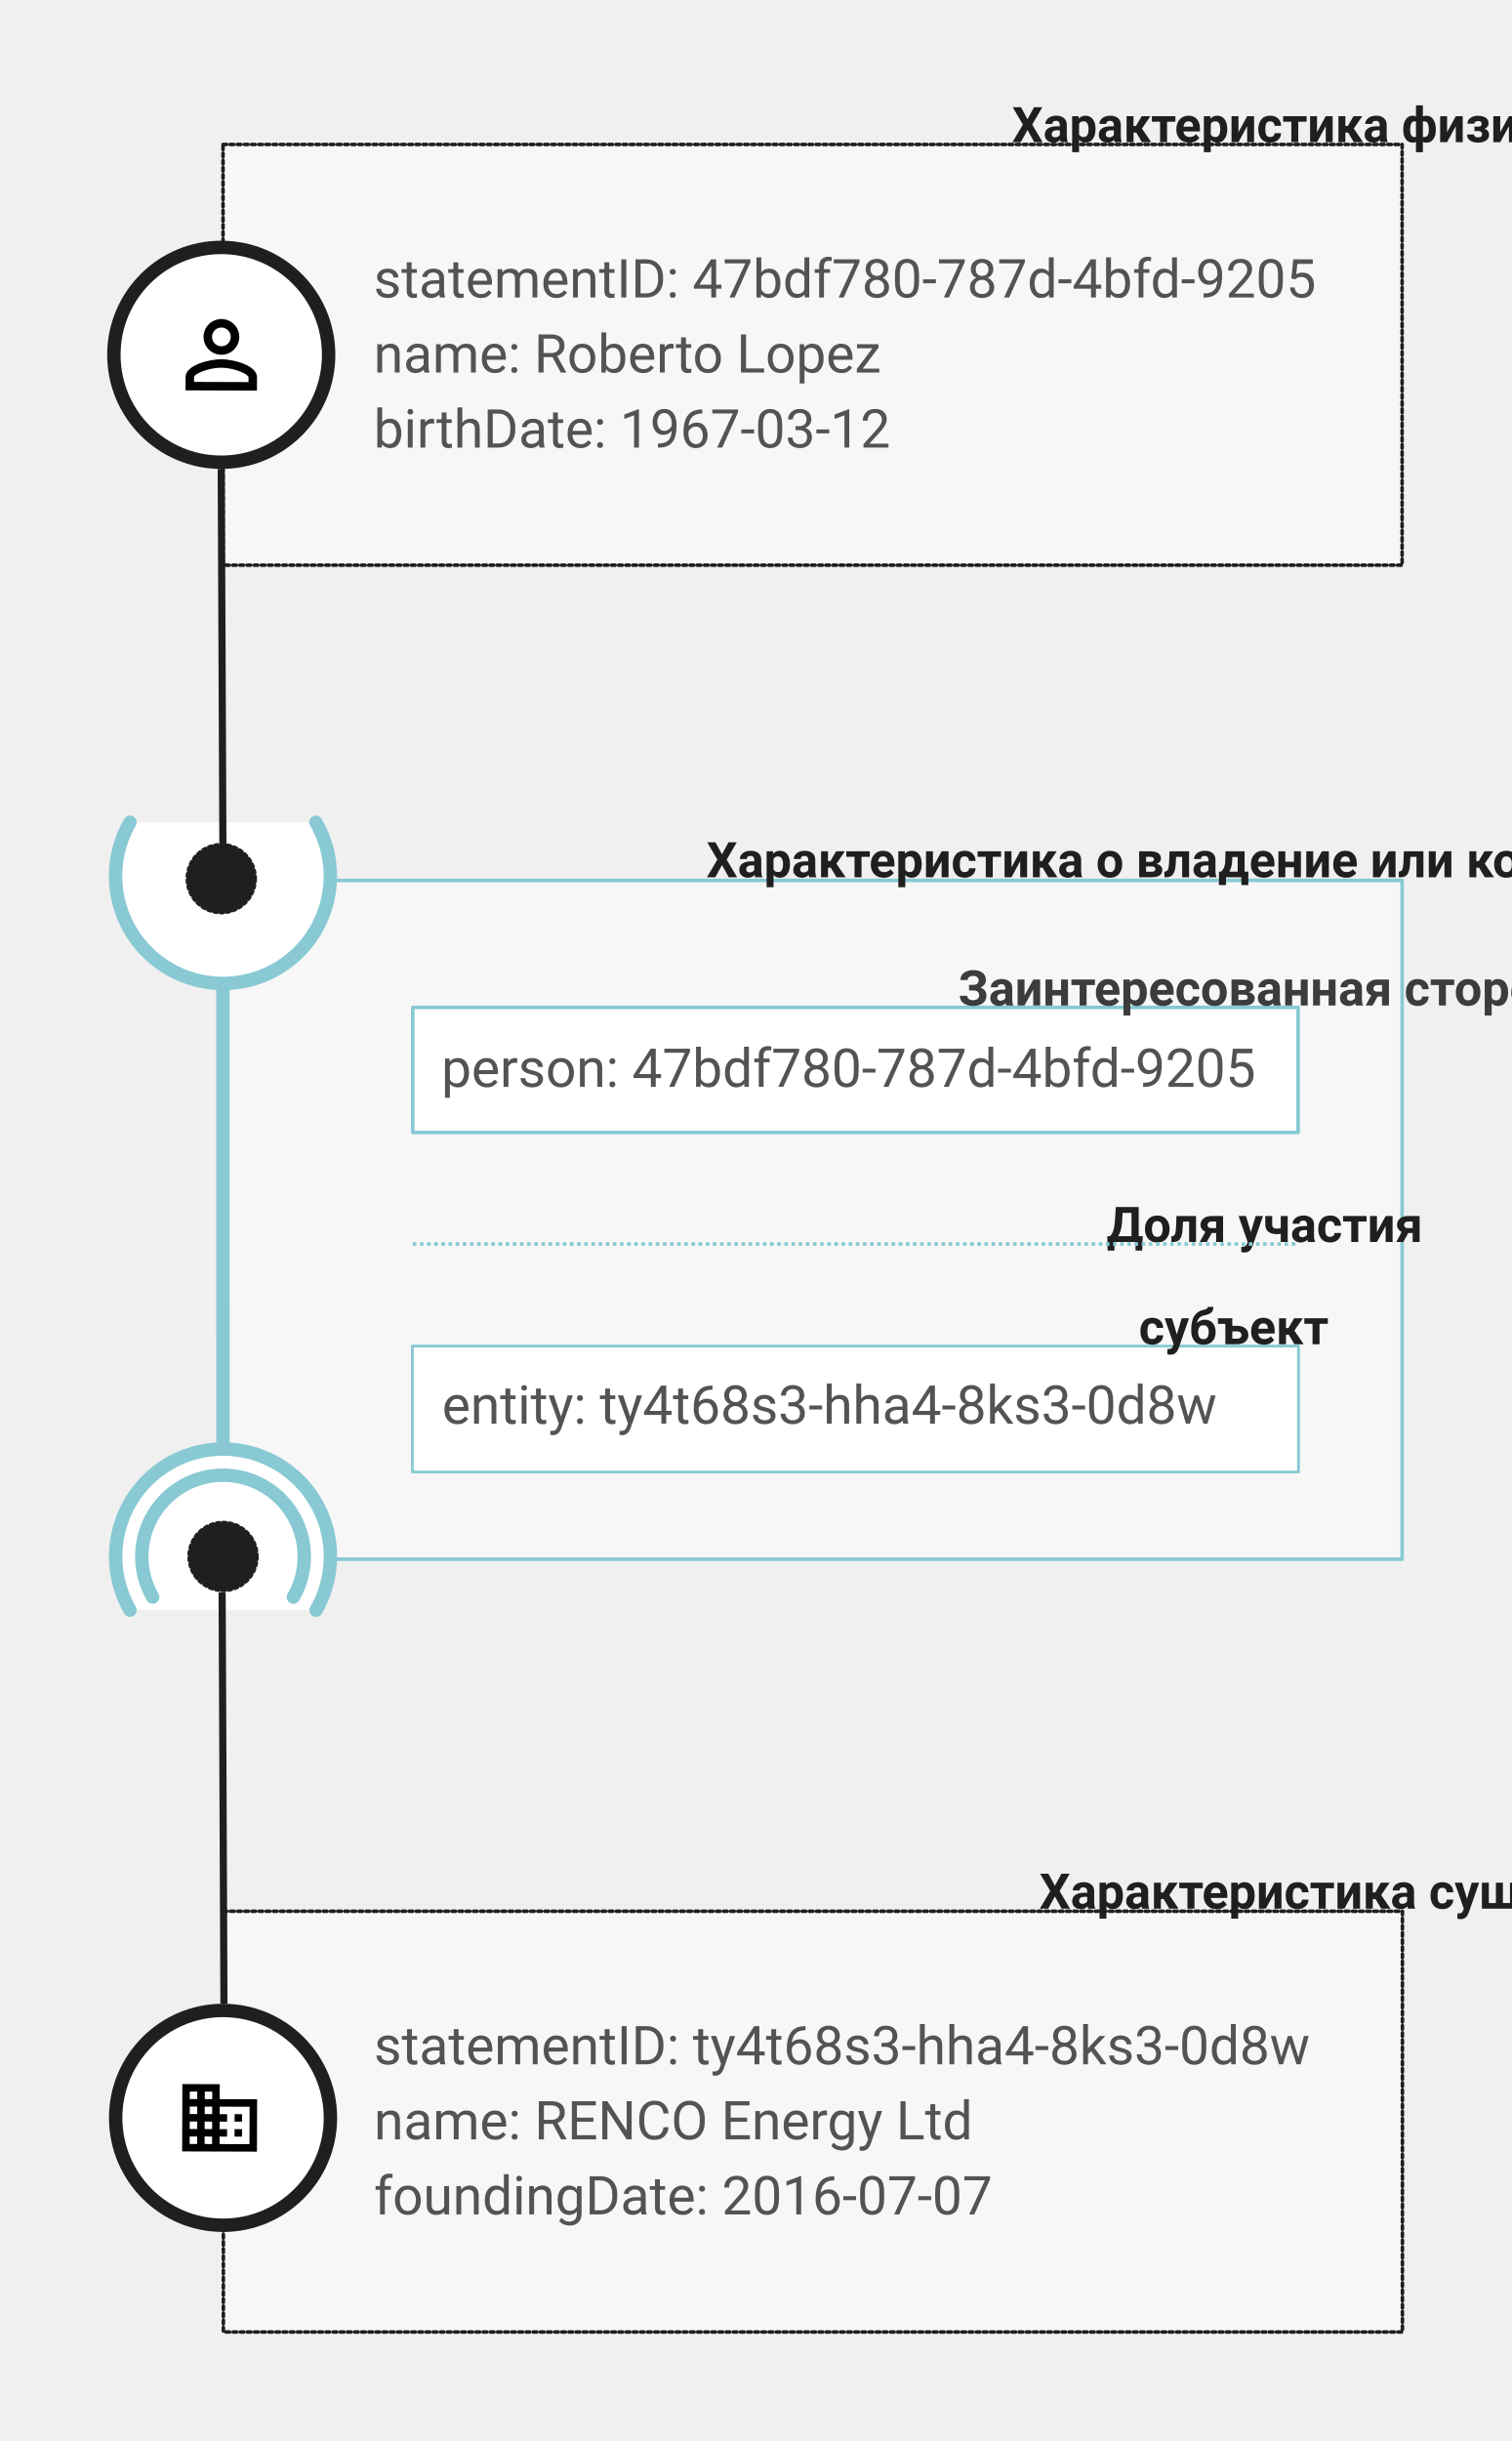
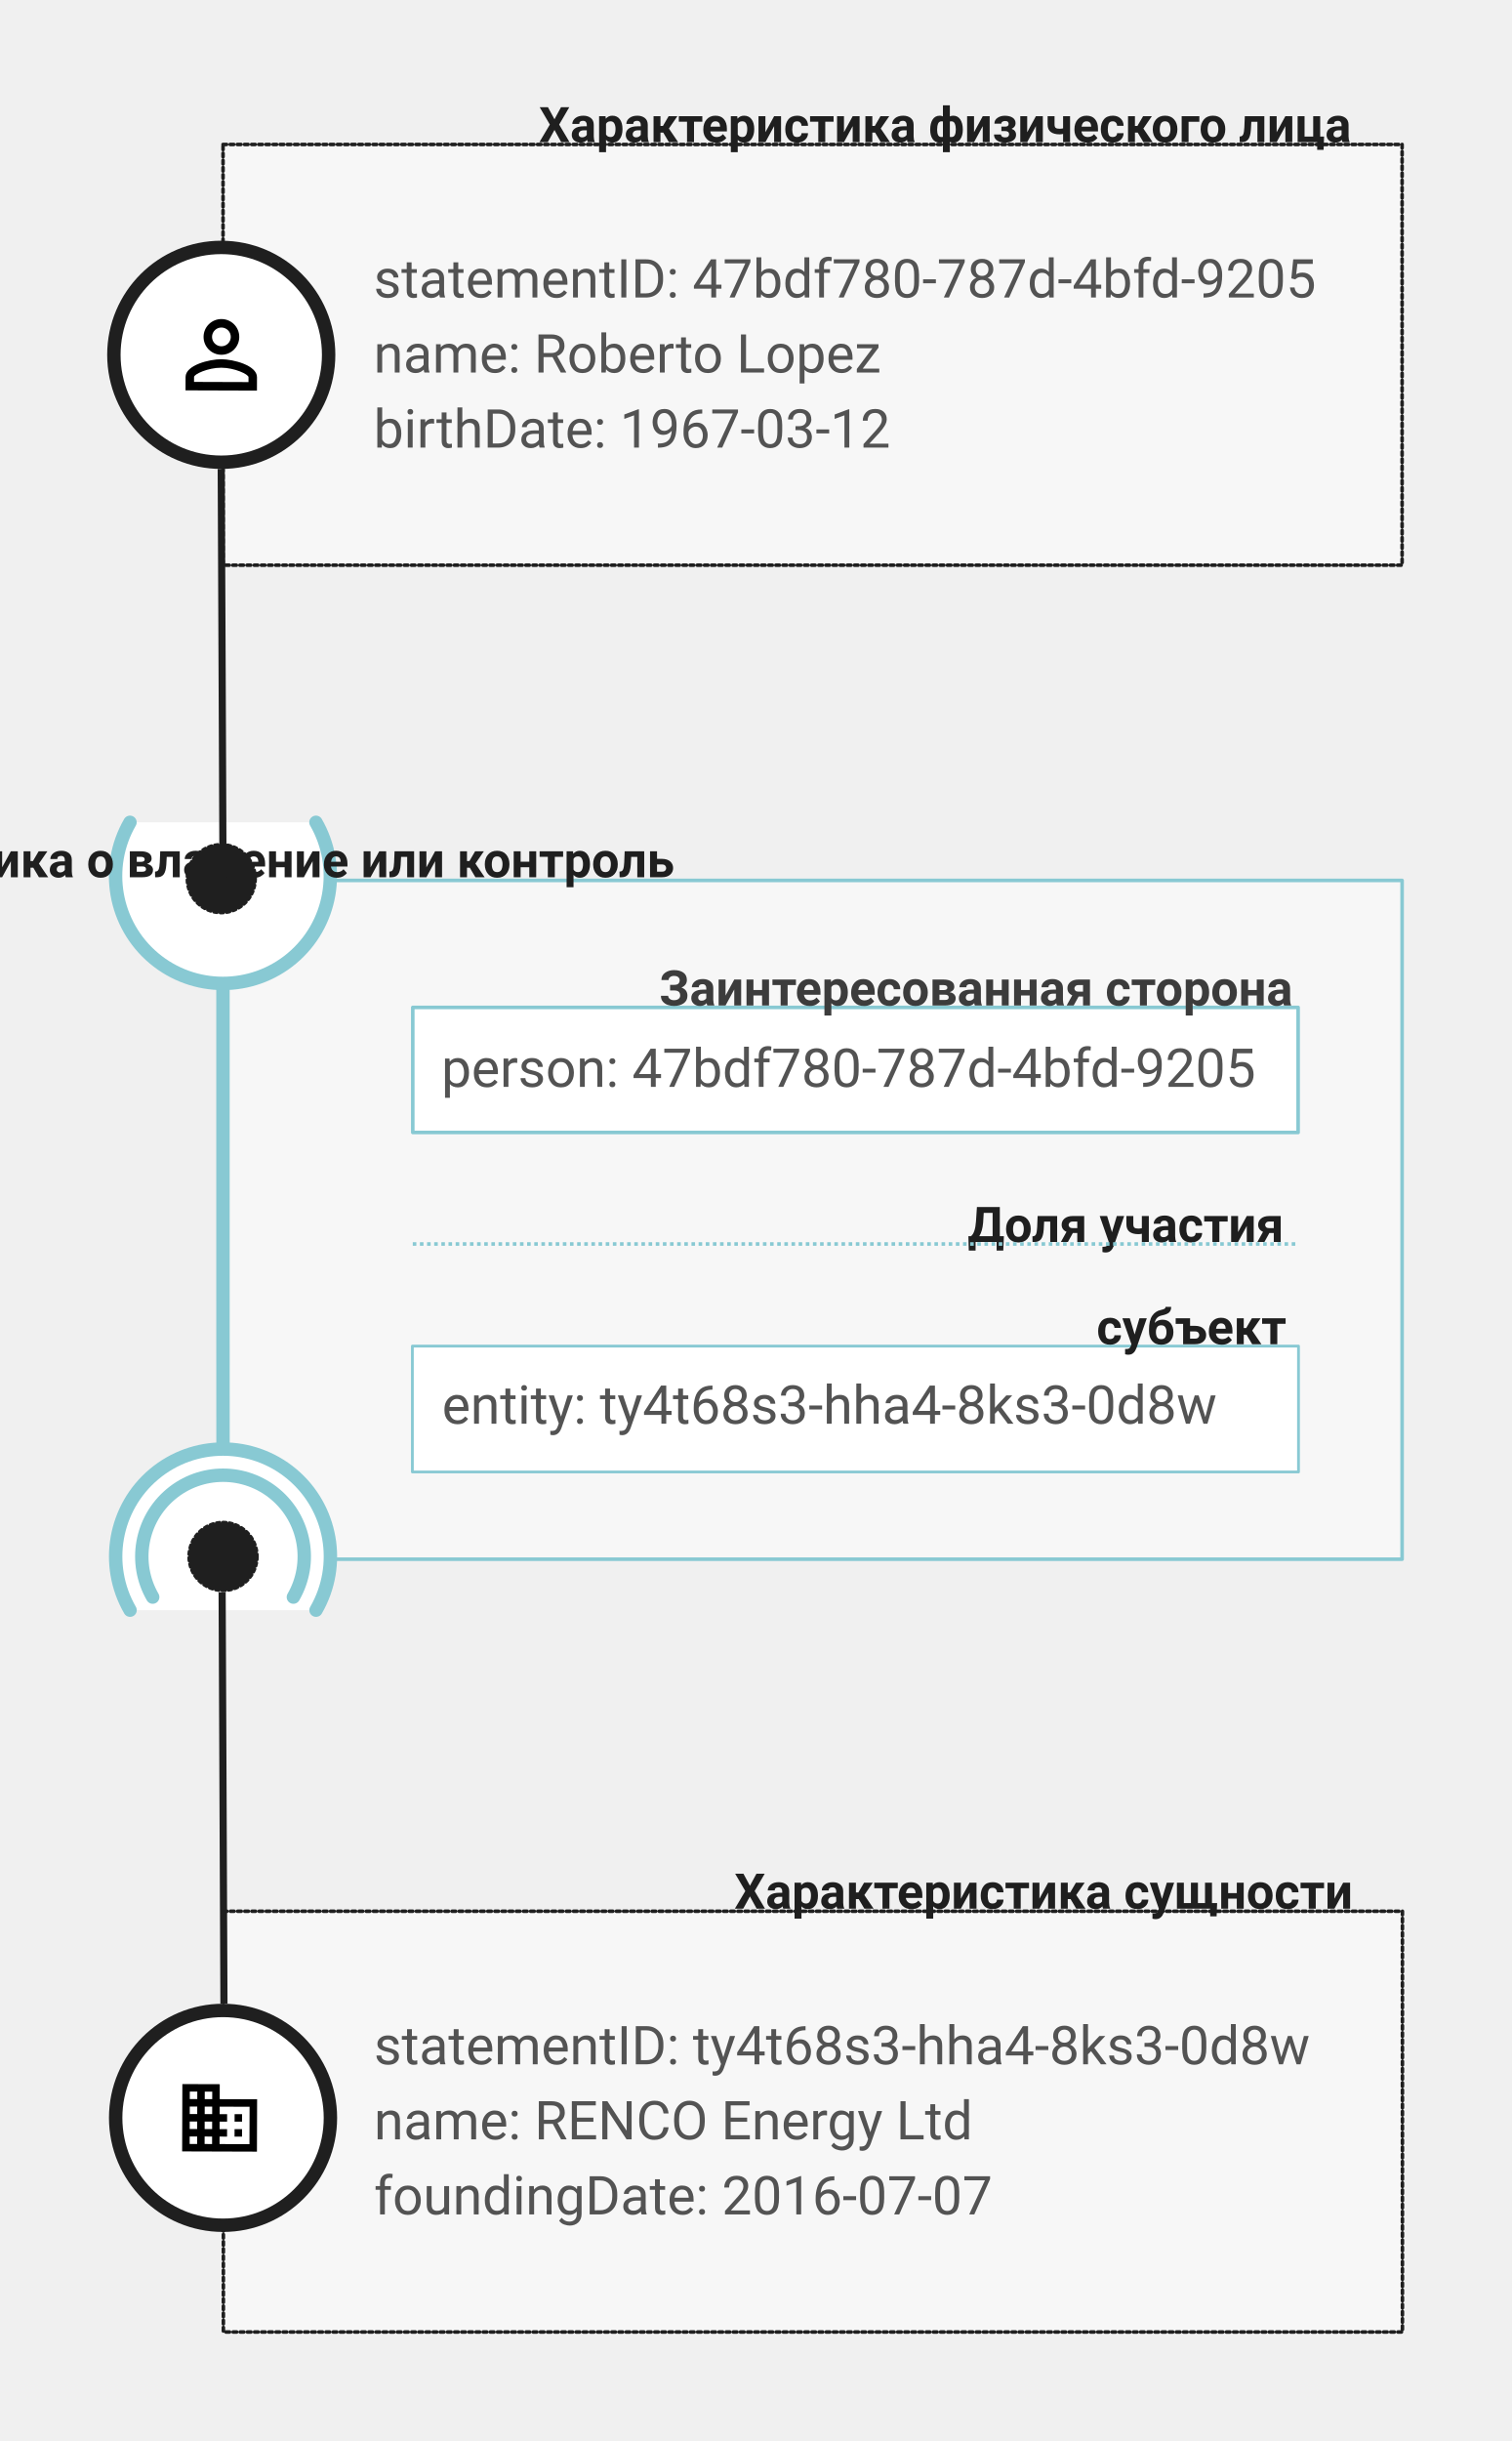
<svg xmlns="http://www.w3.org/2000/svg" id="Layer_1" data-name="Layer 1" viewBox="0 0 423.019 682.994" version="1.1" width="423.019" height="682.994">
  <defs id="defs3">
    <marker orient="auto" refY="0" refX="0" id="Arrow1Lend" style="overflow:visible">
      <path id="path4371" d="M 0,0 5,-5 -12.5,0 5,5 0,0 Z" style="fill:#00deb6;fill-opacity:1;fill-rule:evenodd;stroke:#00deb6;stroke-width:1pt;stroke-opacity:1" transform="matrix(-0.8,0,0,-0.8,-10,0)" />
    </marker>
    <marker orient="auto" refY="0" refX="0" id="Arrow1Mend" style="overflow:visible">
      <path id="path4377" d="M 0,0 5,-5 -12.5,0 5,5 0,0 Z" style="fill:#00deb6;fill-opacity:1;fill-rule:evenodd;stroke:#00deb6;stroke-width:1pt;stroke-opacity:1" transform="matrix(-0.4,0,0,-0.4,-4,0)" />
    </marker>
    <marker orient="auto" refY="0" refX="0" id="Arrow1Mstart" style="overflow:visible">
      <path id="path4374" d="M 0,0 5,-5 -12.5,0 5,5 0,0 Z" style="fill:#88c9d3;fill-opacity:1;fill-rule:evenodd;stroke:#88c9d3;stroke-width:1pt;stroke-opacity:1" transform="matrix(0.4,0,0,0.4,4,0)" />
    </marker>
    <style id="style5">.cls-1,.cls-10,.cls-11,.cls-7,.cls-8{fill:none;}.cls-1,.cls-11{stroke:#00deb6;}.cls-1,.cls-10,.cls-11,.cls-7{stroke-miterlimit:10;}.cls-2{fill:#00deb6;}.cls-3{font-size:16px;fill:#262737;}.cls-12,.cls-3{font-family:HKGrotesk-SemiBold, HK Grotesk;font-weight:700;}.cls-4{letter-spacing:-0.03em;}.cls-5{letter-spacing:-0.02em;}.cls-6{letter-spacing:0em;}.cls-7{stroke:#262737;}.cls-11,.cls-7{stroke-width:5px;}.cls-9{letter-spacing:-0.01em;}.cls-10{stroke:#e6e6e6;}.cls-12{font-size:12px;fill:gray;}.cls-13{letter-spacing:-0.03em;}.cls-14{letter-spacing:-0.01em;}.cls-15{letter-spacing:-0.02em;}.cls-16{letter-spacing:0em;}.cls-17{letter-spacing:0em;}.cls-18{letter-spacing:0em;}</style>
    <marker orient="auto" refY="0" refX="0" id="Arrow1Mstart-2" style="overflow:visible">
      <path id="path4374-0" d="M 0,0 5,-5 -12.5,0 5,5 0,0 Z" style="fill:#88c9d3;fill-opacity:1;fill-rule:evenodd;stroke:#88c9d3;stroke-width:1pt;stroke-opacity:1" transform="matrix(0.4,0,0,0.4,4,0)" />
    </marker>
    <clipPath id="p.1">
      <path style="clip-rule:evenodd" id="path3414" d="M 0,0 30,0 30,26 0,26 Z" />
    </clipPath>
    <clipPath id="p.2">
      <path style="clip-rule:evenodd" id="path3423" d="M 0,0 24,0 24,25 0,25 Z" />
    </clipPath>
    <clipPath id="p.1-3">
      <path style="clip-rule:evenodd" id="path3414-8" d="M 0,0 30,0 30,26 0,26 Z" />
    </clipPath>
    <clipPath id="p.1-3-0">
      <path style="clip-rule:evenodd" id="path3414-8-5" d="M 0,0 30,0 30,26 0,26 Z" />
    </clipPath>
    <clipPath id="p.2-5">
      <path style="clip-rule:evenodd" id="path3423-3" d="M 0,0 24,0 24,25 0,25 Z" />
    </clipPath>
    <clipPath id="p.1-9">
      <path style="clip-rule:evenodd" id="path3414-1" d="M 0,0 30,0 30,26 0,26 Z" />
    </clipPath>
    <marker orient="auto" refY="0" refX="0" id="Arrow1Mstart-2-5" style="overflow:visible">
      <path id="path4374-0-0" d="M 0,0 5,-5 -12.5,0 5,5 0,0 Z" style="fill:#00deb6;fill-opacity:1;fill-rule:evenodd;stroke:#00deb6;stroke-width:1pt;stroke-opacity:1" transform="matrix(0.4,0,0,0.4,4,0)" />
    </marker>
    <marker orient="auto" refY="0" refX="0" id="Arrow1Mstart-4" style="overflow:visible">
      <path id="path4374-9" d="M 0,0 5,-5 -12.5,0 5,5 0,0 Z" style="fill:#00deb6;fill-opacity:1;fill-rule:evenodd;stroke:#00deb6;stroke-width:1pt;stroke-opacity:1" transform="matrix(0.4,0,0,0.4,4,0)" />
    </marker>
    <marker orient="auto" refY="0" refX="0" id="Arrow1Mstart-2-9" style="overflow:visible">
      <path id="path4374-0-9" d="M 0,0 5,-5 -12.5,0 5,5 0,0 Z" style="fill:#88c9d3;fill-opacity:1;fill-rule:evenodd;stroke:#88c9d3;stroke-width:1pt;stroke-opacity:1" transform="matrix(0.4,0,0,0.4,4,0)" />
    </marker>
    <marker orient="auto" refY="0" refX="0" id="Arrow1Mstart-2-9-8" style="overflow:visible">
      <path id="path4374-0-9-9" d="M 0,0 5,-5 -12.5,0 5,5 0,0 Z" style="fill:#88c9d3;fill-opacity:1;fill-rule:evenodd;stroke:#88c9d3;stroke-width:1pt;stroke-opacity:1" transform="matrix(0.4,0,0,0.4,4,0)" />
    </marker>
  </defs>
  <rect style="fill:#f7f7f7;fill-opacity:1;stroke:#88c9d3;stroke-width:1;stroke-linecap:round;stroke-linejoin:round;stroke-miterlimit:10;stroke-dasharray:none;stroke-opacity:1" id="rect11772" width="330" height="189.927" x="62.427" y="246.344" />
  <path class="cls-11" id="circle209-2-0-1" style="fill:#ffffff;fill-opacity:1;stroke:#88c9d3;stroke-width:3.75;stroke-linecap:round;stroke-miterlimit:8.5;stroke-dasharray:none;stroke-opacity:1" d="m 36.4,450.528 a 30.052,30.052 0 0 1 6.709,-38.047 30.052,30.052 0 0 1 38.634,0 30.052,30.052 0 0 1 6.709,38.047" />
  <path class="cls-11" id="circle209-7-4" style="fill:none;stroke:#88c9d3;stroke-width:3.75;stroke-linecap:round;stroke-miterlimit:8.5;stroke-dasharray:none;stroke-opacity:1" d="m 42.737,446.87 a 22.735,22.735 0 0 1 5.075,-28.783 22.735,22.735 0 0 1 29.227,0 22.735,22.735 0 0 1 5.075,28.783" />
  <path class="cls-2" d="M 347.544,239.809 Z" id="path11-6" style="fill:#00deb6" />
  <path d="m 347.544,239.809 0,0 m 0,0 0,0 m 0,0 z m 0,0 z" id="path27-3" />
  <path class="cls-8" d="M 347.544,239.809 Z" id="path29-0" style="fill:none" />
  <path class="cls-8" d="M 347.544,239.809 Z" id="path41-6" style="fill:none" />
  <path d="m 347.544,239.809 z m 0,0 z m 0,0 z m 0,0 z m 0,0 z m 0,0 z m 0,0 z m 0,0 z m 0,0 z m 0,0 z m 0,0 z m 0,0 z" id="path43-0" />
  <path class="cls-10" d="m 347.544,239.809 0,0" id="path45-4" style="fill:none;stroke:#e6e6e6;stroke-miterlimit:10" />
  <path class="cls-10" d="m 347.544,239.809 0,0" id="path47-5" style="fill:none;stroke:#e6e6e6;stroke-miterlimit:10" />
  <path class="cls-10" d="m 347.544,239.809 0,0" id="path49-8" style="fill:none;stroke:#e6e6e6;stroke-miterlimit:10" />
  <path class="cls-10" d="m 347.544,239.809 0,0" id="path51-2" style="fill:none;stroke:#e6e6e6;stroke-miterlimit:10" />
  <path class="cls-10" d="m 347.544,239.809 0,0" id="path53-8" style="fill:none;stroke:#e6e6e6;stroke-miterlimit:10" />
  <path class="cls-10" d="m 347.544,239.809 0,0" id="path55-6" style="fill:none;stroke:#e6e6e6;stroke-miterlimit:10" />
  <path class="cls-10" d="m 347.544,239.809 0,0" id="path57-8" style="fill:none;stroke:#e6e6e6;stroke-miterlimit:10" />
  <path class="cls-10" d="m 347.544,239.809 0,0" id="path59-5" style="fill:none;stroke:#e6e6e6;stroke-miterlimit:10" />
  <path class="cls-10" d="m 347.544,239.809 0,0" id="path61-3" style="fill:none;stroke:#e6e6e6;stroke-miterlimit:10" />
  <path class="cls-10" d="m 347.544,239.809 0,0" id="path63-4" style="fill:none;stroke:#e6e6e6;stroke-miterlimit:10" />
  <path class="cls-10" d="m 347.544,239.809 0,0" id="path65-0" style="fill:none;stroke:#e6e6e6;stroke-miterlimit:10" />
  <path class="cls-10" d="m 347.544,239.809 0,0" id="path67-1" style="fill:none;stroke:#e6e6e6;stroke-miterlimit:10" />
  <path class="cls-10" d="m 347.544,239.809 0,0" id="path69-7" style="fill:none;stroke:#e6e6e6;stroke-miterlimit:10" />
  <path class="cls-10" d="m 347.544,239.809 0,0" id="path71-7" style="fill:none;stroke:#e6e6e6;stroke-miterlimit:10" />
  <path class="cls-10" d="m 347.544,239.809 0,0" id="path73-8" style="fill:none;stroke:#e6e6e6;stroke-miterlimit:10" />
  <path class="cls-10" d="m 347.544,239.809 0,0" id="path75-0" style="fill:none;stroke:#e6e6e6;stroke-miterlimit:10" />
  <path class="cls-10" d="m 347.544,239.809 0,0" id="path77-8" style="fill:none;stroke:#e6e6e6;stroke-miterlimit:10" />
  <path class="cls-11" d="m 347.544,239.809 0,0" id="path79-9" style="fill:none;stroke:#00deb6;stroke-width:5px;stroke-miterlimit:10" />
  <path class="cls-11" d="m 347.544,239.809 0,0" id="path85-7" style="fill:none;stroke:#00deb6;stroke-width:5px;stroke-miterlimit:10" />
  <path class="cls-11" d="m 347.544,239.809 0,0" id="path87-8" style="fill:none;stroke:#00deb6;stroke-width:5px;stroke-miterlimit:10" />
  <path class="cls-11" d="m 347.544,239.809 0,0" id="path89-3" style="fill:none;stroke:#00deb6;stroke-width:5px;stroke-miterlimit:10" />
  <path class="cls-11" d="m 347.544,239.809 0,0" id="path91-9" style="fill:none;stroke:#00deb6;stroke-width:5px;stroke-miterlimit:10" />
  <path class="cls-11" d="m 347.544,239.809 0,0" id="path93-7" style="fill:none;stroke:#00deb6;stroke-width:5px;stroke-miterlimit:10" />
  <path class="cls-11" d="m 347.544,239.809 0,0" id="path95-2" style="fill:none;stroke:#00deb6;stroke-width:5px;stroke-miterlimit:10" />
  <path class="cls-10" d="m 347.544,239.809 0,0" id="path97-5" style="fill:none;stroke:#e6e6e6;stroke-miterlimit:10" />
  <path class="cls-10" d="m 347.544,239.809 0,0" id="path99-0" style="fill:none;stroke:#e6e6e6;stroke-miterlimit:10" />
  <path class="cls-10" d="m 347.544,239.809 0,0" id="path101-2" style="fill:none;stroke:#e6e6e6;stroke-miterlimit:10" />
  <path class="cls-10" d="m 347.544,239.809 0,0" id="path103-4" style="fill:none;stroke:#e6e6e6;stroke-miterlimit:10" />
  <path class="cls-10" d="m 347.544,239.809 0,0" id="path105-8" style="fill:none;stroke:#e6e6e6;stroke-miterlimit:10" />
  <path class="cls-10" d="m 347.544,239.809 0,0" id="path107-0" style="fill:none;stroke:#e6e6e6;stroke-miterlimit:10" />
  <path class="cls-10" d="m 347.544,239.809 0,0" id="path109-6" style="fill:none;stroke:#e6e6e6;stroke-miterlimit:10" />
  <path class="cls-10" d="m 347.544,239.809 0,0" id="path111-2" style="fill:none;stroke:#e6e6e6;stroke-miterlimit:10" />
  <path class="cls-10" d="m 347.544,239.809 0,0" id="path113-6" style="fill:none;stroke:#e6e6e6;stroke-miterlimit:10" />
  <path class="cls-10" d="m 347.544,239.809 0,0" id="path115-5" style="fill:none;stroke:#e6e6e6;stroke-miterlimit:10" />
  <path class="cls-10" d="m 347.544,239.809 0,0" id="path117-6" style="fill:none;stroke:#e6e6e6;stroke-miterlimit:10" />
  <path class="cls-10" d="m 347.544,239.809 0,0" id="path119-6" style="fill:none;stroke:#e6e6e6;stroke-miterlimit:10" />
  <path class="cls-2" d="M 347.544,239.809 Z" id="path171-1" style="fill:#00deb6" />
  <path class="cls-2" d="M 347.544,239.809 Z" id="path197-3" style="fill:#00deb6" />
  <path class="cls-8" d="M 347.544,239.809 Z" id="path211-2" style="fill:none" />
  <path d="m 347.544,239.809 z m 0,0 z m 0,0 z m 0,0 z m 0,0 z m 0,0 z m 0,0 z m 0,0 z m 0,0 z m 0,0 z m 0,0 z m 0,0 z" id="path213-9" />
  <path class="cls-11" id="circle209-2-0-1-7" style="fill:#ffffff;fill-opacity:1;stroke:#88c9d3;stroke-width:3.75;stroke-linecap:round;stroke-miterlimit:8.5;stroke-dasharray:none;stroke-opacity:1" d="m 88.43,230.084 a 30.052,30.052 0 0 1 -6.709,38.047 30.052,30.052 0 0 1 -38.634,0 30.052,30.052 0 0 1 -6.709,-38.047" />
  <path style="fill:none;fill-rule:evenodd;stroke:#88c9d3;stroke-width:3.75;stroke-linecap:butt;stroke-linejoin:miter;stroke-miterlimit:8.5;stroke-dasharray:none;stroke-opacity:1" d="m 62.404,275.162 1.2e-5,85.868 0.016,44.42" id="path12354-2-8-1" />
  <rect style="fill:#ffffff;fill-opacity:1;stroke:#88c9d3;stroke-width:1;stroke-linecap:round;stroke-linejoin:round;stroke-miterlimit:10;stroke-dasharray:none;stroke-opacity:1" id="rect11772-8" width="247.794" height="35" x="115.527" y="281.87" />
-   <text xml:space="preserve" style="font-style:normal;font-variant:normal;font-weight:normal;font-stretch:normal;font-size:15px;line-height:140%;font-family:Roboto;-inkscape-font-specification:'Roboto, Normal';text-align:start;letter-spacing:0px;word-spacing:0px;writing-mode:lr-tb;text-anchor:start;fill:#535353;fill-opacity:1;stroke:none;stroke-width:1px;stroke-linecap:butt;stroke-linejoin:miter;stroke-opacity:1" x="123.527" y="304.112" id="text14691">
+   <text xml:space="preserve" style="font-style:normal;font-variant:normal;font-weight:normal;font-stretch:normal;line-height:0%;font-family:Roboto;-inkscape-font-specification:'Roboto, Normal';text-align:start;letter-spacing:0px;word-spacing:0px;writing-mode:lr-tb;text-anchor:start;fill:#535353;fill-opacity:1;stroke:none;stroke-width:1px;stroke-linecap:butt;stroke-linejoin:miter;stroke-opacity:1" x="123.527" y="304.112" id="text14691">
    <tspan x="123.527" y="304.112" style="color:#000000;font-style:normal;font-variant:normal;font-weight:normal;font-stretch:normal;font-size:15px;line-height:140%;font-family:Roboto;-inkscape-font-specification:'Roboto, Normal';text-align:start;writing-mode:lr-tb;text-anchor:start;clip-rule:nonzero;display:inline;overflow:visible;visibility:visible;opacity:1;isolation:auto;mix-blend-mode:normal;color-interpolation:sRGB;color-interpolation-filters:linearRGB;solid-color:#000000;solid-opacity:1;fill:#535353;fill-opacity:1;fill-rule:nonzero;stroke:none;stroke-width:1px;stroke-linecap:butt;stroke-linejoin:miter;stroke-miterlimit:4;stroke-dasharray:none;stroke-dashoffset:0;stroke-opacity:1;color-rendering:auto;image-rendering:auto;shape-rendering:auto;text-rendering:auto;enable-background:accumulate" id="tspan9721">person: 47bdf780-787d-4bfd-9205</tspan>
-     <tspan x="123.527" y="325.112" style="color:#000000;font-style:normal;font-variant:normal;font-weight:normal;font-stretch:normal;font-size:15px;line-height:140%;font-family:Roboto;-inkscape-font-specification:'Roboto, Normal';text-align:start;writing-mode:lr-tb;text-anchor:start;clip-rule:nonzero;display:inline;overflow:visible;visibility:visible;opacity:1;isolation:auto;mix-blend-mode:normal;color-interpolation:sRGB;color-interpolation-filters:linearRGB;solid-color:#000000;solid-opacity:1;fill:#535353;fill-opacity:1;fill-rule:nonzero;stroke:none;stroke-width:1px;stroke-linecap:butt;stroke-linejoin:miter;stroke-miterlimit:4;stroke-dasharray:none;stroke-dashoffset:0;stroke-opacity:1;color-rendering:auto;image-rendering:auto;shape-rendering:auto;text-rendering:auto;enable-background:accumulate" id="tspan9725" />
+     <tspan x="123.527" y="325.112" style="color:#000000;font-style:normal;font-variant:normal;font-weight:normal;font-stretch:normal;font-size:15px;line-height:140%;font-family:Roboto;-inkscape-font-specification:'Roboto, Normal';text-align:start;writing-mode:lr-tb;text-anchor:start;clip-rule:nonzero;display:inline;overflow:visible;visibility:visible;opacity:1;isolation:auto;mix-blend-mode:normal;color-interpolation:sRGB;color-interpolation-filters:linearRGB;solid-color:#000000;solid-opacity:1;fill:#535353;fill-opacity:1;fill-rule:nonzero;stroke:none;stroke-width:1px;stroke-linecap:butt;stroke-linejoin:miter;stroke-miterlimit:4;stroke-dasharray:none;stroke-dashoffset:0;stroke-opacity:1;color-rendering:auto;image-rendering:auto;shape-rendering:auto;text-rendering:auto;enable-background:accumulate" id="tspan9725"> </tspan>
  </text>
-   <text class="cls-3" id="text31-0" style="font-style:normal;font-variant:normal;font-weight:bold;font-stretch:normal;font-size:13.75px;line-height:125%;font-family:Roboto;-inkscape-font-specification:'Roboto, Bold';text-align:start;writing-mode:lr-tb;text-anchor:start;fill:#3c3c3c;fill-opacity:1;" x="257.208" y="281.337">
-     <tspan x="268.208" y="281.337" id="tspan35-6" style="font-style:normal;font-variant:normal;font-weight:bold;font-stretch:normal;font-size:13.75px;line-height:125%;font-family:Roboto;-inkscape-font-specification:'Roboto, Bold';text-align:start;writing-mode:lr-tb;text-anchor:start;fill:#3c3c3c;fill-opacity:1;">Заинтересованная сторона</tspan>
+   <text class="cls-3" id="text31-0" style="font-style:normal;font-variant:normal;font-weight:bold;font-stretch:normal;font-size:13.75px;line-height:0%;font-family:Roboto;-inkscape-font-specification:'Roboto, Bold';text-align:end;writing-mode:lr-tb;text-anchor:end;fill:#3c3c3c;fill-opacity:1" x="471.215" y="281.337">
+     <tspan x="361.809" y="281.337" id="tspan35-6" style="font-style:normal;font-variant:normal;font-weight:bold;font-stretch:normal;font-size:13.75px;line-height:125%;font-family:Roboto;-inkscape-font-specification:'Roboto, Bold';text-align:end;writing-mode:lr-tb;text-anchor:end;fill:#3c3c3c;fill-opacity:1">Заинтересованная сторона</tspan>
  </text>
-   <text id="text9873" y="245.451" x="197.701" style="font-style:normal;font-variant:normal;font-weight:bold;font-stretch:normal;font-size:13.75px;line-height:120%;font-family:Roboto;-inkscape-font-specification:'Roboto, Bold';text-align:start;letter-spacing:0px;word-spacing:0px;writing-mode:lr-tb;text-anchor:start;fill:#1f1f1f;fill-opacity:1;stroke:none;stroke-width:1px;stroke-linecap:butt;stroke-linejoin:miter;stroke-opacity:1" xml:space="preserve">
-     <tspan y="245.451" x="197.701" id="tspan9875">Характеристика о владение или контроль</tspan>
+   <text id="text9873" y="245.451" x="447.014" style="font-style:normal;font-variant:normal;font-weight:bold;font-stretch:normal;line-height:0%;font-family:Roboto;-inkscape-font-specification:'Roboto, Bold';text-align:end;letter-spacing:0px;word-spacing:0px;writing-mode:lr-tb;text-anchor:end;fill:#1f1f1f;fill-opacity:1;stroke:none;stroke-width:1px;stroke-linecap:butt;stroke-linejoin:miter;stroke-opacity:1;" xml:space="preserve">
+     <tspan y="245.451" x="197.701" id="tspan9875" style="font-size:13.75px;line-height:1.2;text-anchor:end;text-align:end;">Характеристика о владение или контроль</tspan>
  </text>
  <rect style="fill:#ffffff;fill-opacity:1;stroke:#88c9d3;stroke-width:0.78;stroke-linecap:round;stroke-linejoin:round;stroke-miterlimit:10;stroke-dasharray:none;stroke-opacity:1" id="rect11772-8-5" width="248.014" height="35.22" x="115.417" y="376.635" />
-   <text xml:space="preserve" style="font-style:normal;font-variant:normal;font-weight:normal;font-stretch:normal;font-size:15px;line-height:140%;font-family:Roboto;-inkscape-font-specification:'Roboto, Normal';text-align:start;letter-spacing:0px;word-spacing:0px;writing-mode:lr-tb;text-anchor:start;fill:#535353;fill-opacity:1;stroke:none;stroke-width:1px;stroke-linecap:butt;stroke-linejoin:miter;stroke-opacity:1" x="123.708" y="398.357" id="text14691-4">
+   <text xml:space="preserve" style="font-style:normal;font-variant:normal;font-weight:normal;font-stretch:normal;line-height:0%;font-family:Roboto;-inkscape-font-specification:'Roboto, Normal';text-align:start;letter-spacing:0px;word-spacing:0px;writing-mode:lr-tb;text-anchor:start;fill:#535353;fill-opacity:1;stroke:none;stroke-width:1px;stroke-linecap:butt;stroke-linejoin:miter;stroke-opacity:1" x="123.708" y="398.357" id="text14691-4">
    <tspan x="123.708" y="398.357" style="color:#000000;font-style:normal;font-variant:normal;font-weight:normal;font-stretch:normal;font-size:15px;line-height:140%;font-family:Roboto;-inkscape-font-specification:'Roboto, Normal';text-align:start;writing-mode:lr-tb;text-anchor:start;clip-rule:nonzero;display:inline;overflow:visible;visibility:visible;opacity:1;isolation:auto;mix-blend-mode:normal;color-interpolation:sRGB;color-interpolation-filters:linearRGB;solid-color:#000000;solid-opacity:1;fill:#535353;fill-opacity:1;fill-rule:nonzero;stroke:none;stroke-width:1px;stroke-linecap:butt;stroke-linejoin:miter;stroke-miterlimit:4;stroke-dasharray:none;stroke-dashoffset:0;stroke-opacity:1;color-rendering:auto;image-rendering:auto;shape-rendering:auto;text-rendering:auto;enable-background:accumulate" id="tspan9721-0">entity: ty4t68s3-hha4-8ks3-0d8w</tspan>
-     <tspan x="123.708" y="419.357" style="color:#000000;font-style:normal;font-variant:normal;font-weight:normal;font-stretch:normal;font-size:15px;line-height:140%;font-family:Roboto;-inkscape-font-specification:'Roboto, Normal';text-align:start;writing-mode:lr-tb;text-anchor:start;clip-rule:nonzero;display:inline;overflow:visible;visibility:visible;opacity:1;isolation:auto;mix-blend-mode:normal;color-interpolation:sRGB;color-interpolation-filters:linearRGB;solid-color:#000000;solid-opacity:1;fill:#535353;fill-opacity:1;fill-rule:nonzero;stroke:none;stroke-width:1px;stroke-linecap:butt;stroke-linejoin:miter;stroke-miterlimit:4;stroke-dasharray:none;stroke-dashoffset:0;stroke-opacity:1;color-rendering:auto;image-rendering:auto;shape-rendering:auto;text-rendering:auto;enable-background:accumulate" id="tspan9725-6" />
+     <tspan x="123.708" y="419.357" style="color:#000000;font-style:normal;font-variant:normal;font-weight:normal;font-stretch:normal;font-size:15px;line-height:140%;font-family:Roboto;-inkscape-font-specification:'Roboto, Normal';text-align:start;writing-mode:lr-tb;text-anchor:start;clip-rule:nonzero;display:inline;overflow:visible;visibility:visible;opacity:1;isolation:auto;mix-blend-mode:normal;color-interpolation:sRGB;color-interpolation-filters:linearRGB;solid-color:#000000;solid-opacity:1;fill:#535353;fill-opacity:1;fill-rule:nonzero;stroke:none;stroke-width:1px;stroke-linecap:butt;stroke-linejoin:miter;stroke-miterlimit:4;stroke-dasharray:none;stroke-dashoffset:0;stroke-opacity:1;color-rendering:auto;image-rendering:auto;shape-rendering:auto;text-rendering:auto;enable-background:accumulate" id="tspan9725-6"> </tspan>
  </text>
-   <text class="cls-3" id="text31-0-9" style="font-style:normal;font-variant:normal;font-weight:bold;font-stretch:normal;font-size:13.75px;line-height:125%;font-family:Roboto;-inkscape-font-specification:'Roboto, Bold';text-align:start;writing-mode:lr-tb;text-anchor:start;fill:#ffffff;fill-opacity:1" x="307.743" y="376.111">
-     <tspan x="318.743" y="376.111" id="tspan35-6-8" style="font-style:normal;font-variant:normal;font-weight:bold;font-stretch:normal;font-size:13.75px;line-height:125%;font-family:Roboto;-inkscape-font-specification:'Roboto, Bold';text-align:start;writing-mode:lr-tb;text-anchor:start;fill:#1f1f1f;fill-opacity:1">субъект</tspan>
+   <text class="cls-3" id="text31-0-9" style="font-style:normal;font-variant:normal;font-weight:bold;font-stretch:normal;font-size:13.75px;line-height:0%;font-family:Roboto;-inkscape-font-specification:'Roboto, Bold';text-align:end;writing-mode:lr-tb;text-anchor:end;fill:#ffffff;fill-opacity:1" x="404.648" y="376.111">
+     <tspan x="360.043" y="376.111" id="tspan35-6-8" style="font-style:normal;font-variant:normal;font-weight:bold;font-stretch:normal;font-size:13.75px;line-height:125%;font-family:Roboto;-inkscape-font-specification:'Roboto, Bold';text-align:end;writing-mode:lr-tb;text-anchor:end;fill:#1f1f1f;fill-opacity:1">субъект</tspan>
  </text>
-   <text class="cls-3" id="text31-0-9-1" style="font-style:normal;font-variant:normal;font-weight:bold;font-stretch:normal;font-size:13.75px;line-height:125%;font-family:Roboto;-inkscape-font-specification:'Roboto, Bold';text-align:start;writing-mode:lr-tb;text-anchor:start;fill:#ffffff;fill-opacity:1" x="298.733" y="347.507">
-     <tspan x="309.733" y="347.507" id="tspan35-6-8-4" style="font-style:normal;font-variant:normal;font-weight:bold;font-stretch:normal;font-size:13.75px;line-height:125%;font-family:Roboto;-inkscape-font-specification:'Roboto, Bold';text-align:start;writing-mode:lr-tb;text-anchor:start;fill:#1f1f1f;fill-opacity:1">Доля участия</tspan>
+   <text class="cls-3" id="text31-0-9-1" style="font-style:normal;font-variant:normal;font-weight:bold;font-stretch:normal;font-size:13.75px;line-height:0%;font-family:Roboto;-inkscape-font-specification:'Roboto, Bold';text-align:end;writing-mode:lr-tb;text-anchor:end;fill:#ffffff;fill-opacity:1" x="416.023" y="347.507">
+     <tspan x="359.333" y="347.507" id="tspan35-6-8-4" style="font-style:normal;font-variant:normal;font-weight:bold;font-stretch:normal;font-size:13.75px;line-height:125%;font-family:Roboto;-inkscape-font-specification:'Roboto, Bold';text-align:end;writing-mode:lr-tb;text-anchor:end;fill:#1f1f1f;fill-opacity:1">Доля участия</tspan>
  </text>
  <path style="fill:none;fill-rule:evenodd;stroke:#88c9d3;stroke-width:1;stroke-linecap:butt;stroke-linejoin:miter;stroke-miterlimit:4;stroke-dasharray:1, 1;stroke-dashoffset:0;stroke-opacity:1" d="m 115.527,348.071 247.794,0" id="path9962" />
  <circle style="color:#000000;clip-rule:nonzero;display:inline;overflow:visible;visibility:visible;opacity:1;isolation:auto;mix-blend-mode:normal;color-interpolation:sRGB;color-interpolation-filters:linearRGB;solid-color:#000000;solid-opacity:1;fill:#1f1f1f;fill-opacity:1;fill-rule:nonzero;stroke:#1f1f1f;stroke-width:0.899;stroke-linecap:round;stroke-linejoin:miter;stroke-miterlimit:4;stroke-dasharray:0.899, 0.899;stroke-dashoffset:0;stroke-opacity:1;color-rendering:auto;image-rendering:auto;shape-rendering:auto;text-rendering:auto;enable-background:accumulate" id="path9998" cx="61.927" cy="245.844" r="9.55" />
  <rect style="fill:#f7f7f7;fill-opacity:1;stroke:#1f1f1f;stroke-width:1;stroke-linecap:round;stroke-linejoin:round;stroke-miterlimit:10;stroke-dasharray:1, 1;stroke-dashoffset:0;stroke-opacity:1" id="rect11772-6" width="330" height="117.727" x="62.427" y="40.416" />
  <circle class="cls-11" id="circle209-2-0-1-7-8" style="fill:#ffffff;fill-opacity:1;stroke:#1f1f1f;stroke-width:3.75;stroke-linecap:round;stroke-miterlimit:8.5;stroke-dasharray:none;stroke-opacity:1" cx="61.927" cy="99.28" r="30.052" />
  <path id="path5743-9" d="m 61.979,91.644 a 2.623,2.623 0 1 1 -2.632,2.614 2.623,2.623 0 0 1 2.632,-2.614 m -0.036,11.242 c 3.71,0.012 7.614,1.849 7.611,2.648 l -0.005,1.374 -15.24,-0.05 0.005,-1.374 c 0,-0.799 3.918,-2.611 7.629,-2.598 m 0.044,-13.616 a 4.997,4.997 0 1 0 4.981,5.013 4.995,4.995 0 0 0 -4.981,-5.013 z m -0.036,11.242 c -3.335,-0.011 -9.999,1.641 -10.011,4.964 l -0.012,3.747 19.986,0.064 0.013,-3.747 c 0.011,-3.322 -6.641,-5.017 -9.976,-5.028 z" />
-   <text id="text9873-3" y="39.775" x="283.209" style="font-style:normal;font-variant:normal;font-weight:bold;font-stretch:normal;font-size:13.75px;line-height:120%;font-family:Roboto;-inkscape-font-specification:'Roboto, Bold';text-align:start;letter-spacing:0px;word-spacing:0px;writing-mode:lr-tb;text-anchor:start;fill:#1f1f1f;fill-opacity:1;stroke:none;stroke-width:1px;stroke-linecap:butt;stroke-linejoin:miter;stroke-opacity:1" xml:space="preserve">
-     <tspan y="39.775" x="283.209" id="tspan9875-6">Характеристика физического лица</tspan>
+   <text id="text9873-3" y="39.775" x="387.151" style="font-style:normal;font-variant:normal;font-weight:bold;font-stretch:normal;line-height:0%;font-family:Roboto;-inkscape-font-specification:'Roboto, Bold';text-align:end;letter-spacing:0px;word-spacing:0px;writing-mode:lr-tb;text-anchor:end;fill:#1f1f1f;fill-opacity:1;stroke:none;stroke-width:1px;stroke-linecap:butt;stroke-linejoin:miter;stroke-opacity:1" xml:space="preserve">
+     <tspan y="39.775" x="387.151" id="tspan9875-6" style="font-size:13.75px;line-height:1.2;text-align:end;text-anchor:end">Характеристика физического лица</tspan>
  </text>
-   <text xml:space="preserve" style="font-style:normal;font-variant:normal;font-weight:normal;font-stretch:normal;font-size:15px;line-height:140%;font-family:Roboto;-inkscape-font-specification:'Roboto, Normal';text-align:start;letter-spacing:0px;word-spacing:0px;writing-mode:lr-tb;text-anchor:start;fill:#535353;fill-opacity:1;stroke:none;stroke-width:1px;stroke-linecap:butt;stroke-linejoin:miter;stroke-opacity:1" x="104.577" y="83.246" id="text14691-8">
+   <text xml:space="preserve" style="font-style:normal;font-variant:normal;font-weight:normal;font-stretch:normal;line-height:0%;font-family:Roboto;-inkscape-font-specification:'Roboto, Normal';text-align:start;letter-spacing:0px;word-spacing:0px;writing-mode:lr-tb;text-anchor:start;fill:#535353;fill-opacity:1;stroke:none;stroke-width:1px;stroke-linecap:butt;stroke-linejoin:miter;stroke-opacity:1" x="104.577" y="83.246" id="text14691-8">
    <tspan x="104.577" y="83.246" style="color:#000000;font-style:normal;font-variant:normal;font-weight:normal;font-stretch:normal;font-size:15px;line-height:140%;font-family:Roboto;-inkscape-font-specification:'Roboto, Normal';text-align:start;writing-mode:lr-tb;text-anchor:start;clip-rule:nonzero;display:inline;overflow:visible;visibility:visible;opacity:1;isolation:auto;mix-blend-mode:normal;color-interpolation:sRGB;color-interpolation-filters:linearRGB;solid-color:#000000;solid-opacity:1;fill:#535353;fill-opacity:1;fill-rule:nonzero;stroke:none;stroke-width:1px;stroke-linecap:butt;stroke-linejoin:miter;stroke-miterlimit:4;stroke-dasharray:none;stroke-dashoffset:0;stroke-opacity:1;color-rendering:auto;image-rendering:auto;shape-rendering:auto;text-rendering:auto;enable-background:accumulate" id="tspan9721-8">statementID: 47bdf780-787d-4bfd-9205</tspan>
    <tspan x="104.577" y="104.246" style="color:#000000;font-style:normal;font-variant:normal;font-weight:normal;font-stretch:normal;font-size:15px;line-height:140%;font-family:Roboto;-inkscape-font-specification:'Roboto, Normal';text-align:start;writing-mode:lr-tb;text-anchor:start;clip-rule:nonzero;display:inline;overflow:visible;visibility:visible;opacity:1;isolation:auto;mix-blend-mode:normal;color-interpolation:sRGB;color-interpolation-filters:linearRGB;solid-color:#000000;solid-opacity:1;fill:#535353;fill-opacity:1;fill-rule:nonzero;stroke:none;stroke-width:1px;stroke-linecap:butt;stroke-linejoin:miter;stroke-miterlimit:4;stroke-dasharray:none;stroke-dashoffset:0;stroke-opacity:1;color-rendering:auto;image-rendering:auto;shape-rendering:auto;text-rendering:auto;enable-background:accumulate" id="tspan10090">name: Roberto Lopez</tspan>
    <tspan x="104.577" y="125.246" style="color:#000000;font-style:normal;font-variant:normal;font-weight:normal;font-stretch:normal;font-size:15px;line-height:140%;font-family:Roboto;-inkscape-font-specification:'Roboto, Normal';text-align:start;writing-mode:lr-tb;text-anchor:start;clip-rule:nonzero;display:inline;overflow:visible;visibility:visible;opacity:1;isolation:auto;mix-blend-mode:normal;color-interpolation:sRGB;color-interpolation-filters:linearRGB;solid-color:#000000;solid-opacity:1;fill:#535353;fill-opacity:1;fill-rule:nonzero;stroke:none;stroke-width:1px;stroke-linecap:butt;stroke-linejoin:miter;stroke-miterlimit:4;stroke-dasharray:none;stroke-dashoffset:0;stroke-opacity:1;color-rendering:auto;image-rendering:auto;shape-rendering:auto;text-rendering:auto;enable-background:accumulate" id="tspan10092">birthDate: 1967-03-12</tspan>
-     <tspan x="104.577" y="146.246" style="color:#000000;font-style:normal;font-variant:normal;font-weight:normal;font-stretch:normal;font-size:15px;line-height:140%;font-family:Roboto;-inkscape-font-specification:'Roboto, Normal';text-align:start;writing-mode:lr-tb;text-anchor:start;clip-rule:nonzero;display:inline;overflow:visible;visibility:visible;opacity:1;isolation:auto;mix-blend-mode:normal;color-interpolation:sRGB;color-interpolation-filters:linearRGB;solid-color:#000000;solid-opacity:1;fill:#535353;fill-opacity:1;fill-rule:nonzero;stroke:none;stroke-width:1px;stroke-linecap:butt;stroke-linejoin:miter;stroke-miterlimit:4;stroke-dasharray:none;stroke-dashoffset:0;stroke-opacity:1;color-rendering:auto;image-rendering:auto;shape-rendering:auto;text-rendering:auto;enable-background:accumulate" id="tspan9725-7" />
+     <tspan x="104.577" y="146.246" style="color:#000000;font-style:normal;font-variant:normal;font-weight:normal;font-stretch:normal;font-size:15px;line-height:140%;font-family:Roboto;-inkscape-font-specification:'Roboto, Normal';text-align:start;writing-mode:lr-tb;text-anchor:start;clip-rule:nonzero;display:inline;overflow:visible;visibility:visible;opacity:1;isolation:auto;mix-blend-mode:normal;color-interpolation:sRGB;color-interpolation-filters:linearRGB;solid-color:#000000;solid-opacity:1;fill:#535353;fill-opacity:1;fill-rule:nonzero;stroke:none;stroke-width:1px;stroke-linecap:butt;stroke-linejoin:miter;stroke-miterlimit:4;stroke-dasharray:none;stroke-dashoffset:0;stroke-opacity:1;color-rendering:auto;image-rendering:auto;shape-rendering:auto;text-rendering:auto;enable-background:accumulate" id="tspan9725-7"> </tspan>
  </text>
  <circle style="color:#000000;clip-rule:nonzero;display:inline;overflow:visible;visibility:visible;opacity:1;isolation:auto;mix-blend-mode:normal;color-interpolation:sRGB;color-interpolation-filters:linearRGB;solid-color:#000000;solid-opacity:1;fill:#1f1f1f;fill-opacity:1;fill-rule:nonzero;stroke:#1f1f1f;stroke-width:0.899;stroke-linecap:round;stroke-linejoin:miter;stroke-miterlimit:4;stroke-dasharray:0.899, 0.899;stroke-dashoffset:0;stroke-opacity:1;color-rendering:auto;image-rendering:auto;shape-rendering:auto;text-rendering:auto;enable-background:accumulate" id="path9998-4" cx="62.426" cy="435.502" r="9.55" />
  <path style="fill:none;fill-rule:evenodd;stroke:#1f1f1f;stroke-width:2;stroke-linecap:butt;stroke-linejoin:miter;stroke-miterlimit:8.5;stroke-dasharray:none;stroke-opacity:1" d="m 61.919,131.207 0.508,115.137" id="path12354-2-8-1-9" />
  <rect style="fill:#f7f7f7;fill-opacity:1;stroke:#1f1f1f;stroke-width:1;stroke-linecap:round;stroke-linejoin:round;stroke-miterlimit:10;stroke-dasharray:1, 1;stroke-dashoffset:0;stroke-opacity:1" id="rect11772-6-1" width="330" height="117.727" x="62.519" y="534.767" />
-   <text id="text9873-3-5" y="534.037" x="290.875" style="font-style:normal;font-variant:normal;font-weight:bold;font-stretch:normal;font-size:13.75px;line-height:120%;font-family:Roboto;-inkscape-font-specification:'Roboto, Bold';text-align:start;letter-spacing:0px;word-spacing:0px;writing-mode:lr-tb;text-anchor:start;fill:#1f1f1f;fill-opacity:1;stroke:none;stroke-width:1px;stroke-linecap:butt;stroke-linejoin:miter;stroke-opacity:1" xml:space="preserve">
-     <tspan y="534.037" x="290.875" id="tspan9875-6-7">Xарактеристика сущности</tspan>
+   <text id="text9873-3-5" y="534.037" x="387.578" style="font-style:normal;font-variant:normal;font-weight:bold;font-stretch:normal;line-height:0%;font-family:Roboto;-inkscape-font-specification:'Roboto, Bold';text-align:end;letter-spacing:0px;word-spacing:0px;writing-mode:lr-tb;text-anchor:end;fill:#1f1f1f;fill-opacity:1;stroke:none;stroke-width:1px;stroke-linecap:butt;stroke-linejoin:miter;stroke-opacity:1" xml:space="preserve">
+     <tspan y="534.037" x="387.578" id="tspan9875-6-7" style="font-size:13.75px;line-height:1.2;text-align:end;text-anchor:end">Xарактеристика сущности</tspan>
  </text>
-   <text xml:space="preserve" style="font-style:normal;font-variant:normal;font-weight:normal;font-stretch:normal;font-size:15px;line-height:140%;font-family:Roboto;-inkscape-font-specification:'Roboto, Normal';text-align:start;letter-spacing:0px;word-spacing:0px;writing-mode:lr-tb;text-anchor:start;fill:#535353;fill-opacity:1;stroke:none;stroke-width:1px;stroke-linecap:butt;stroke-linejoin:miter;stroke-opacity:1" x="104.669" y="577.597" id="text14691-8-2">
+   <text xml:space="preserve" style="font-style:normal;font-variant:normal;font-weight:normal;font-stretch:normal;line-height:0%;font-family:Roboto;-inkscape-font-specification:'Roboto, Normal';text-align:start;letter-spacing:0px;word-spacing:0px;writing-mode:lr-tb;text-anchor:start;fill:#535353;fill-opacity:1;stroke:none;stroke-width:1px;stroke-linecap:butt;stroke-linejoin:miter;stroke-opacity:1" x="104.669" y="577.597" id="text14691-8-2">
    <tspan x="104.669" y="577.597" style="color:#000000;font-style:normal;font-variant:normal;font-weight:normal;font-stretch:normal;font-size:15px;line-height:140%;font-family:Roboto;-inkscape-font-specification:'Roboto, Normal';text-align:start;writing-mode:lr-tb;text-anchor:start;clip-rule:nonzero;display:inline;overflow:visible;visibility:visible;opacity:1;isolation:auto;mix-blend-mode:normal;color-interpolation:sRGB;color-interpolation-filters:linearRGB;solid-color:#000000;solid-opacity:1;fill:#535353;fill-opacity:1;fill-rule:nonzero;stroke:none;stroke-width:1px;stroke-linecap:butt;stroke-linejoin:miter;stroke-miterlimit:4;stroke-dasharray:none;stroke-dashoffset:0;stroke-opacity:1;color-rendering:auto;image-rendering:auto;shape-rendering:auto;text-rendering:auto;enable-background:accumulate" id="tspan9721-8-6">statementID: ty4t68s3-hha4-8ks3-0d8w</tspan>
    <tspan x="104.669" y="598.597" style="color:#000000;font-style:normal;font-variant:normal;font-weight:normal;font-stretch:normal;font-size:15px;line-height:140%;font-family:Roboto;-inkscape-font-specification:'Roboto, Normal';text-align:start;writing-mode:lr-tb;text-anchor:start;clip-rule:nonzero;display:inline;overflow:visible;visibility:visible;opacity:1;isolation:auto;mix-blend-mode:normal;color-interpolation:sRGB;color-interpolation-filters:linearRGB;solid-color:#000000;solid-opacity:1;fill:#535353;fill-opacity:1;fill-rule:nonzero;stroke:none;stroke-width:1px;stroke-linecap:butt;stroke-linejoin:miter;stroke-miterlimit:4;stroke-dasharray:none;stroke-dashoffset:0;stroke-opacity:1;color-rendering:auto;image-rendering:auto;shape-rendering:auto;text-rendering:auto;enable-background:accumulate" id="tspan10090-0">name: RENCO Energy Ltd</tspan>
    <tspan x="104.669" y="619.597" style="color:#000000;font-style:normal;font-variant:normal;font-weight:normal;font-stretch:normal;font-size:15px;line-height:140%;font-family:Roboto;-inkscape-font-specification:'Roboto, Normal';text-align:start;writing-mode:lr-tb;text-anchor:start;clip-rule:nonzero;display:inline;overflow:visible;visibility:visible;opacity:1;isolation:auto;mix-blend-mode:normal;color-interpolation:sRGB;color-interpolation-filters:linearRGB;solid-color:#000000;solid-opacity:1;fill:#535353;fill-opacity:1;fill-rule:nonzero;stroke:none;stroke-width:1px;stroke-linecap:butt;stroke-linejoin:miter;stroke-miterlimit:4;stroke-dasharray:none;stroke-dashoffset:0;stroke-opacity:1;color-rendering:auto;image-rendering:auto;shape-rendering:auto;text-rendering:auto;enable-background:accumulate" id="tspan10092-1">foundingDate: 2016-07-07</tspan>
-     <tspan x="104.669" y="640.597" style="color:#000000;font-style:normal;font-variant:normal;font-weight:normal;font-stretch:normal;font-size:15px;line-height:140%;font-family:Roboto;-inkscape-font-specification:'Roboto, Normal';text-align:start;writing-mode:lr-tb;text-anchor:start;clip-rule:nonzero;display:inline;overflow:visible;visibility:visible;opacity:1;isolation:auto;mix-blend-mode:normal;color-interpolation:sRGB;color-interpolation-filters:linearRGB;solid-color:#000000;solid-opacity:1;fill:#535353;fill-opacity:1;fill-rule:nonzero;stroke:none;stroke-width:1px;stroke-linecap:butt;stroke-linejoin:miter;stroke-miterlimit:4;stroke-dasharray:none;stroke-dashoffset:0;stroke-opacity:1;color-rendering:auto;image-rendering:auto;shape-rendering:auto;text-rendering:auto;enable-background:accumulate" id="tspan9725-7-4" />
+     <tspan x="104.669" y="640.597" style="color:#000000;font-style:normal;font-variant:normal;font-weight:normal;font-stretch:normal;font-size:15px;line-height:140%;font-family:Roboto;-inkscape-font-specification:'Roboto, Normal';text-align:start;writing-mode:lr-tb;text-anchor:start;clip-rule:nonzero;display:inline;overflow:visible;visibility:visible;opacity:1;isolation:auto;mix-blend-mode:normal;color-interpolation:sRGB;color-interpolation-filters:linearRGB;solid-color:#000000;solid-opacity:1;fill:#535353;fill-opacity:1;fill-rule:nonzero;stroke:none;stroke-width:1px;stroke-linecap:butt;stroke-linejoin:miter;stroke-miterlimit:4;stroke-dasharray:none;stroke-dashoffset:0;stroke-opacity:1;color-rendering:auto;image-rendering:auto;shape-rendering:auto;text-rendering:auto;enable-background:accumulate" id="tspan9725-7-4"> </tspan>
  </text>
  <path style="fill:none;fill-rule:evenodd;stroke:#1f1f1f;stroke-width:2;stroke-linecap:butt;stroke-linejoin:miter;stroke-miterlimit:8.5;stroke-dasharray:none;stroke-opacity:1" d="m 62.172,445.507 0.508,115.137" id="path12354-2-8-1-9-1" />
  <circle class="cls-11" id="circle209-2-0-1-6" style="fill:#ffffff;fill-opacity:1;stroke:#1f1f1f;stroke-width:3.75;stroke-linecap:round;stroke-miterlimit:8.5;stroke-dasharray:none;stroke-opacity:1" cx="62.426" cy="592.575" r="30.052" />
  <path id="path4516-3" d="m 61.493,587.346 0.013,-4.186 -10.466,-0.034 -0.059,18.838 20.932,0.068 0.048,-14.652 z m -6.32,12.539 -2.093,-0.007 0.006,-2.093 2.093,0.007 z m 0.013,-4.186 -2.093,-0.007 0.006,-2.093 2.093,0.007 z m 0.013,-4.186 -2.093,-0.007 0.006,-2.093 2.093,0.007 z m 0.013,-4.186 -2.093,-0.007 0.006,-2.093 2.093,0.007 z m 4.146,12.573 -2.093,-0.006 0.006,-2.095 2.093,0.007 z m 0.013,-4.186 -2.093,-0.006 0.006,-2.093 2.093,0.007 z m 0.013,-4.186 -2.093,-0.006 0.006,-2.093 2.093,0.007 z m 0.013,-4.186 -2.093,-0.006 0.007,-2.093 2.093,0.007 z m 10.426,12.593 -8.373,-0.025 0.006,-2.093 2.093,0.007 0.006,-2.093 -2.093,-0.006 0.006,-2.093 2.093,0.007 0.006,-2.093 -2.093,-0.006 0.006,-2.093 8.373,0.028 z m -2.066,-8.38 -2.093,-0.006 -0.007,2.093 2.093,0.007 z m -0.013,4.186 -2.093,-0.006 -0.007,2.093 2.093,0.007 z" />
</svg>
